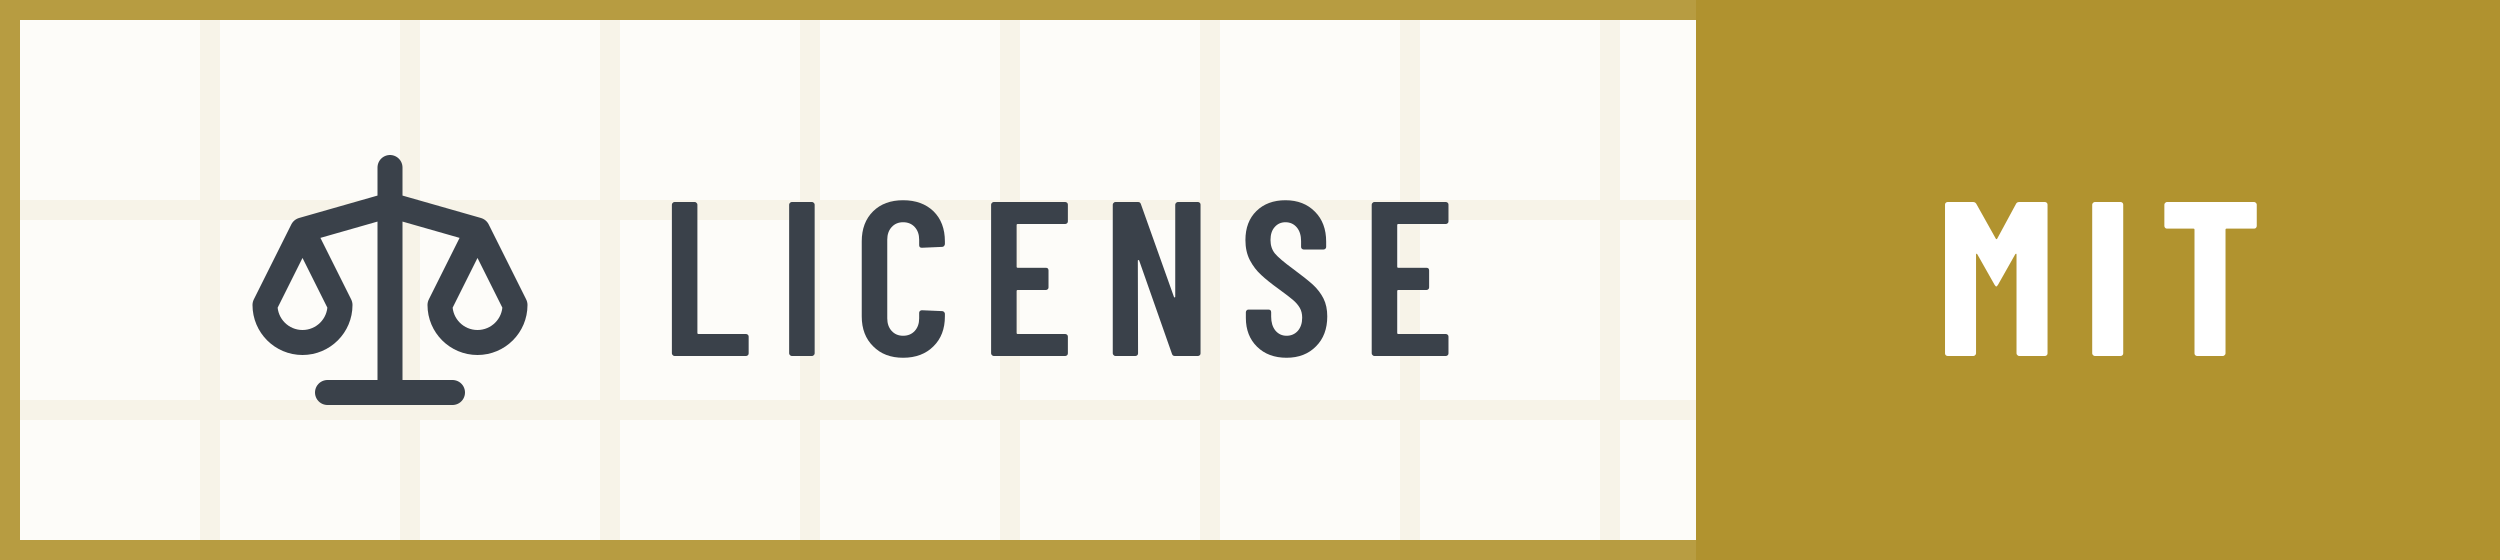
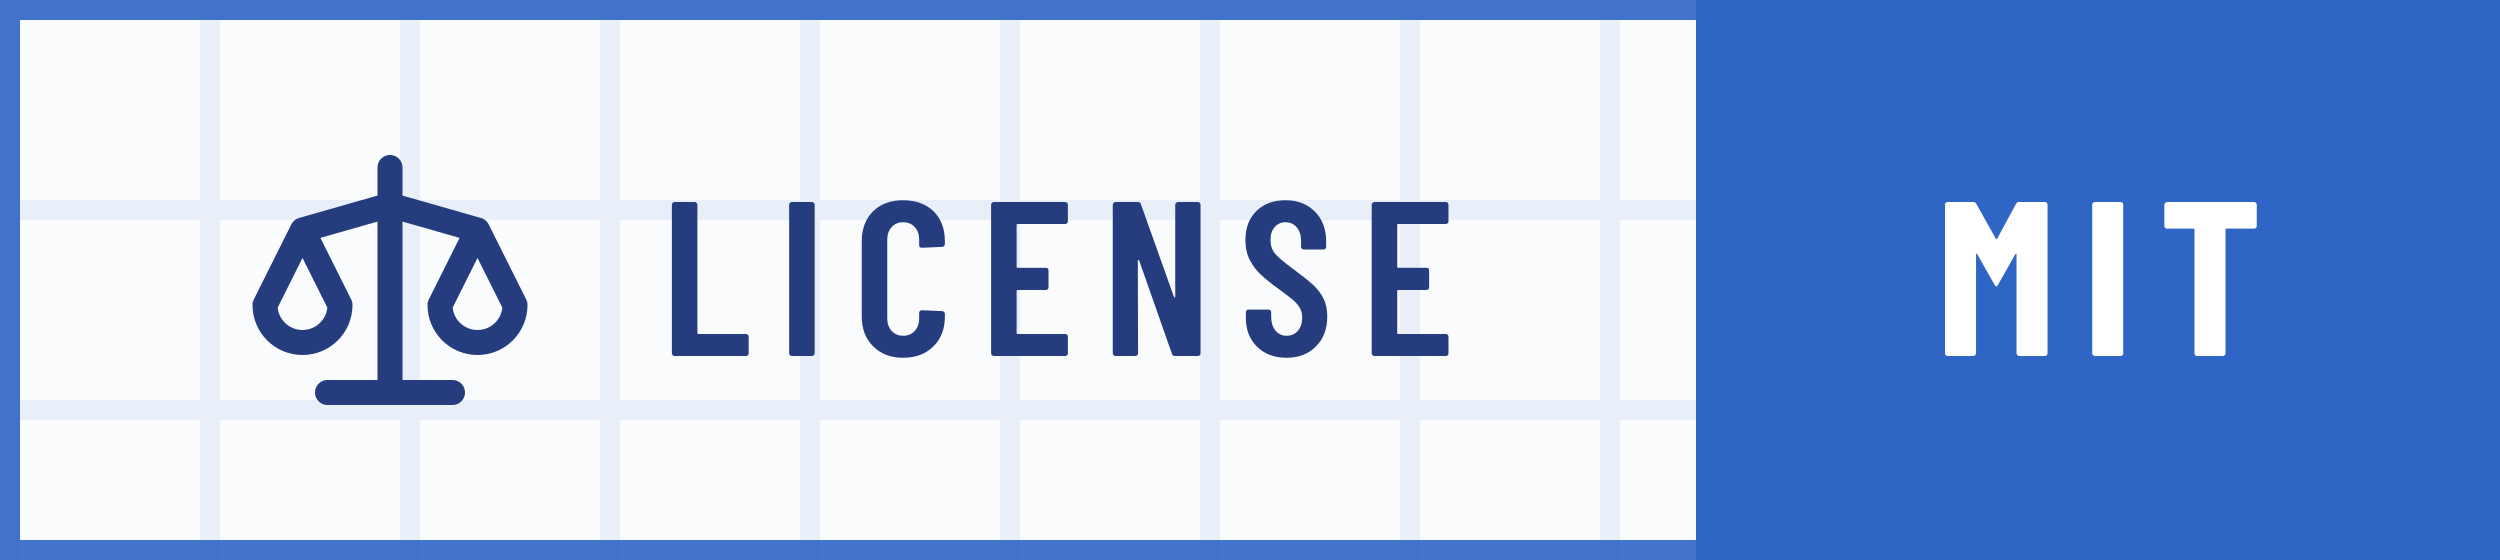
<svg xmlns="http://www.w3.org/2000/svg" width="125" height="28" viewBox="0 0 125 28" role="img" aria-label="License: MIT">
  <defs>
-     <pattern id="p38c5d1" width="10" height="10" patternUnits="userSpaceOnUse">
-       <path d="M10 .5H.5V10" fill="none" stroke="#B1932F" stroke-opacity=".08" />
+     <pattern id="pe1f6e3" width="10" height="10" patternUnits="userSpaceOnUse">
+       <path d="M10 .5H.5V10" fill="none" stroke="#2F66C6" stroke-opacity=".08" />
    </pattern>
-     <path id="m67-38c5d1" d="M42 180V521Q42 607 94 658Q145 708 230 708Q316 708 368 658Q420 607 420 521V509Q420 504 416 500Q413 496 408 496L315 492Q303 492 303 504V529Q303 564 283 586Q263 608 230 608Q198 608 178 586Q158 564 158 529V171Q158 136 178 114Q198 92 230 92Q263 92 283 114Q303 136 303 171V196Q303 201 306 204Q310 208 315 208L408 204Q413 204 416 200Q420 197 420 192V180Q420 95 368 44Q316 -8 230 -8Q145 -8 94 44Q42 95 42 180Z" />
-     <path id="m69-38c5d1" d="M391 600H175Q170 600 170 595V406Q170 401 175 401H303Q308 401 312 398Q315 394 315 389V312Q315 307 312 304Q308 300 303 300H175Q170 300 170 295V105Q170 100 175 100H391Q396 100 400 96Q403 93 403 88V12Q403 7 400 4Q396 0 391 0H66Q61 0 58 4Q54 7 54 12V688Q54 693 58 696Q61 700 66 700H391Q396 700 400 696Q403 693 403 688V612Q403 607 400 604Q396 600 391 600Z" />
-     <path id="m73-38c5d1" d="M54 12V688Q54 693 58 696Q61 700 66 700H158Q163 700 166 696Q170 693 170 688V12Q170 7 166 4Q163 0 158 0H66Q61 0 58 4Q54 7 54 12Z" />
-     <path id="m76-38c5d1" d="M54 12V688Q54 693 58 696Q61 700 66 700H158Q163 700 166 696Q170 693 170 688V105Q170 100 175 100H391Q396 100 400 96Q403 93 403 88V12Q403 7 400 4Q396 0 391 0H66Q61 0 58 4Q54 7 54 12Z" />
-     <path id="m78-38c5d1" d="M350 700H441Q446 700 450 696Q453 693 453 688V12Q453 7 450 4Q446 0 441 0H336Q326 0 323 10L174 434Q173 437 170 436Q168 436 168 433L169 12Q169 7 166 4Q162 0 157 0H66Q61 0 58 4Q54 7 54 12V688Q54 693 58 696Q61 700 66 700H169Q179 700 182 690L332 269Q333 266 336 266Q338 267 338 270V688Q338 693 342 696Q345 700 350 700Z" />
-     <path id="m83-38c5d1" d="M34 173V199Q34 204 38 208Q41 211 46 211H137Q142 211 146 208Q149 204 149 199V179Q149 140 168 116Q188 92 219 92Q250 92 270 114Q290 137 290 174Q290 200 279 219Q268 238 248 255Q228 272 184 304Q134 340 104 368Q73 396 52 436Q32 475 32 527Q32 610 82 659Q132 708 214 708Q297 708 348 656Q399 605 399 520V496Q399 491 396 488Q392 484 387 484H297Q292 484 288 488Q285 491 285 496V522Q285 561 266 584Q246 608 214 608Q184 608 165 586Q146 565 146 527Q146 491 166 466Q187 441 247 397Q308 352 339 324Q370 295 387 261Q404 227 404 180Q404 95 353 44Q302 -8 219 -8Q136 -8 85 42Q34 92 34 173Z" />
-     <path id="n73-38c5d1" d="M44 12V688Q44 693 48 696Q51 700 56 700H173Q178 700 182 696Q185 693 185 688V12Q185 7 182 4Q178 0 173 0H56Q51 0 48 4Q44 7 44 12Z" />
-     <path id="n77-38c5d1" d="M379 700H495Q500 700 504 696Q507 693 507 688V12Q507 7 504 4Q500 0 495 0H378Q373 0 370 4Q366 7 366 12V461Q366 465 364 465Q362 465 360 462L282 324Q277 316 274 316Q271 316 266 324L188 462Q186 465 184 465Q182 465 182 461V12Q182 7 178 4Q175 0 170 0H53Q48 0 44 4Q41 7 41 12V688Q41 693 44 696Q48 700 53 700H168Q178 700 183 692L272 533Q275 529 278 533L364 692Q368 700 379 700Z" />
-     <path id="n84-38c5d1" d="M444 688V591Q444 586 440 582Q437 579 432 579H307Q302 579 302 574V12Q302 7 298 4Q295 0 290 0H173Q168 0 164 4Q161 7 161 12V574Q161 579 156 579H36Q31 579 28 582Q24 586 24 591V688Q24 693 28 696Q31 700 36 700H432Q437 700 440 696Q444 693 444 688Z" />
+     <path id="m67-e1f6e3" d="M42 180V521Q42 607 94 658Q145 708 230 708Q316 708 368 658Q420 607 420 521V509Q420 504 416 500Q413 496 408 496L315 492Q303 492 303 504V529Q303 564 283 586Q263 608 230 608Q198 608 178 586Q158 564 158 529V171Q158 136 178 114Q198 92 230 92Q263 92 283 114Q303 136 303 171V196Q303 201 306 204Q310 208 315 208L408 204Q413 204 416 200Q420 197 420 192V180Q420 95 368 44Q316 -8 230 -8Q145 -8 94 44Q42 95 42 180Z" />
+     <path id="m69-e1f6e3" d="M391 600H175Q170 600 170 595V406Q170 401 175 401H303Q308 401 312 398Q315 394 315 389V312Q315 307 312 304Q308 300 303 300H175Q170 300 170 295V105Q170 100 175 100H391Q396 100 400 96Q403 93 403 88V12Q403 7 400 4Q396 0 391 0H66Q61 0 58 4Q54 7 54 12V688Q54 693 58 696Q61 700 66 700H391Q396 700 400 696Q403 693 403 688V612Q403 607 400 604Q396 600 391 600Z" />
+     <path id="m73-e1f6e3" d="M54 12V688Q54 693 58 696Q61 700 66 700H158Q163 700 166 696Q170 693 170 688V12Q170 7 166 4Q163 0 158 0H66Q61 0 58 4Q54 7 54 12Z" />
+     <path id="m76-e1f6e3" d="M54 12V688Q54 693 58 696Q61 700 66 700H158Q163 700 166 696Q170 693 170 688V105Q170 100 175 100H391Q396 100 400 96Q403 93 403 88V12Q403 7 400 4Q396 0 391 0H66Q61 0 58 4Q54 7 54 12Z" />
+     <path id="m78-e1f6e3" d="M350 700H441Q446 700 450 696Q453 693 453 688V12Q453 7 450 4Q446 0 441 0H336Q326 0 323 10L174 434Q173 437 170 436Q168 436 168 433L169 12Q169 7 166 4Q162 0 157 0H66Q61 0 58 4Q54 7 54 12V688Q54 693 58 696Q61 700 66 700H169Q179 700 182 690L332 269Q333 266 336 266Q338 267 338 270V688Q338 693 342 696Q345 700 350 700Z" />
+     <path id="m83-e1f6e3" d="M34 173V199Q34 204 38 208Q41 211 46 211H137Q142 211 146 208Q149 204 149 199V179Q149 140 168 116Q188 92 219 92Q250 92 270 114Q290 137 290 174Q290 200 279 219Q268 238 248 255Q228 272 184 304Q134 340 104 368Q73 396 52 436Q32 475 32 527Q32 610 82 659Q132 708 214 708Q297 708 348 656Q399 605 399 520V496Q399 491 396 488Q392 484 387 484H297Q292 484 288 488Q285 491 285 496V522Q285 561 266 584Q246 608 214 608Q184 608 165 586Q146 565 146 527Q146 491 166 466Q187 441 247 397Q308 352 339 324Q370 295 387 261Q404 227 404 180Q404 95 353 44Q302 -8 219 -8Q136 -8 85 42Q34 92 34 173Z" />
+     <path id="n73-e1f6e3" d="M44 12V688Q44 693 48 696Q51 700 56 700H173Q178 700 182 696Q185 693 185 688V12Q185 7 182 4Q178 0 173 0H56Q51 0 48 4Q44 7 44 12Z" />
+     <path id="n77-e1f6e3" d="M379 700H495Q500 700 504 696Q507 693 507 688V12Q507 7 504 4Q500 0 495 0H378Q373 0 370 4Q366 7 366 12V461Q366 465 364 465Q362 465 360 462L282 324Q277 316 274 316Q271 316 266 324L188 462Q186 465 184 465Q182 465 182 461V12Q182 7 178 4Q175 0 170 0H53Q48 0 44 4Q41 7 41 12V688Q41 693 44 696Q48 700 53 700H168Q178 700 183 692L272 533Q275 529 278 533L364 692Q368 700 379 700Z" />
+     <path id="n84-e1f6e3" d="M444 688V591Q444 586 440 582Q437 579 432 579H307Q302 579 302 574V12Q302 7 298 4Q295 0 290 0H173Q168 0 164 4Q161 7 161 12V574Q161 579 156 579H36Q31 579 28 582Q24 586 24 591V688Q24 693 28 696Q31 700 36 700H432Q437 700 440 696Q444 693 444 688Z" />
  </defs>
  <rect width="125" height="28" fill="#FFFFFF" />
-   <rect width="125" height="28" fill="#B1932F" fill-opacity=".03" />
-   <rect width="125" height="28" fill="url(#p38c5d1)" />
-   <path d="M84.8 0H125V28H84.8Z" fill="#B1932F" />
-   <g transform="translate(12 6.5) scale(0.625)" fill="none" stroke="#3A414A" stroke-width="2" stroke-linecap="round" stroke-linejoin="round">
+   <rect width="125" height="28" fill="#2F66C6" fill-opacity=".03" />
+   <rect width="125" height="28" fill="url(#pe1f6e3)" />
+   <path d="M84.8 0H125V28H84.8Z" fill="#2F66C6" />
+   <g transform="translate(12 6.5) scale(0.625)" fill="none" stroke="#253D7E" stroke-width="2" stroke-linecap="round" stroke-linejoin="round">
    <path d="M12 3v18M7 21h10M12 6l-7 2 3 6a3 3 0 0 1-6 0l3-6M12 6l7 2-3 6a3 3 0 0 0 6 0l-3-6" />
  </g>
-   <g transform="translate(33 17.8) scale(0.011 -0.011)" fill="#3A414A">
-     <use href="#m76-38c5d1" x="0" />
-     <use href="#m73-38c5d1" x="533" />
-     <use href="#m67-38c5d1" x="875" />
-     <use href="#m69-38c5d1" x="1451" />
-     <use href="#m78-38c5d1" x="2004" />
-     <use href="#m83-38c5d1" x="2629" />
-     <use href="#m69-38c5d1" x="3181" />
+   <g transform="translate(33 17.8) scale(0.011 -0.011)" fill="#253D7E">
+     <use href="#m76-e1f6e3" x="0" />
+     <use href="#m73-e1f6e3" x="533" />
+     <use href="#m67-e1f6e3" x="875" />
+     <use href="#m69-e1f6e3" x="1451" />
+     <use href="#m78-e1f6e3" x="2004" />
+     <use href="#m83-e1f6e3" x="2629" />
+     <use href="#m69-e1f6e3" x="3181" />
  </g>
  <g transform="translate(96.8 17.8) scale(0.011 -0.011)" fill="#FFFFFF">
-     <use href="#n77-38c5d1" x="0" />
-     <use href="#n73-38c5d1" x="666" />
-     <use href="#n84-38c5d1" x="1014" />
+     <use href="#n77-e1f6e3" x="0" />
+     <use href="#n73-e1f6e3" x="666" />
+     <use href="#n84-e1f6e3" x="1014" />
  </g>
-   <rect x=".5" y=".5" width="124" height="27" fill="none" stroke="#B1932F" stroke-opacity=".9" />
+   <rect x=".5" y=".5" width="124" height="27" fill="none" stroke="#2F66C6" stroke-opacity=".9" />
</svg>
